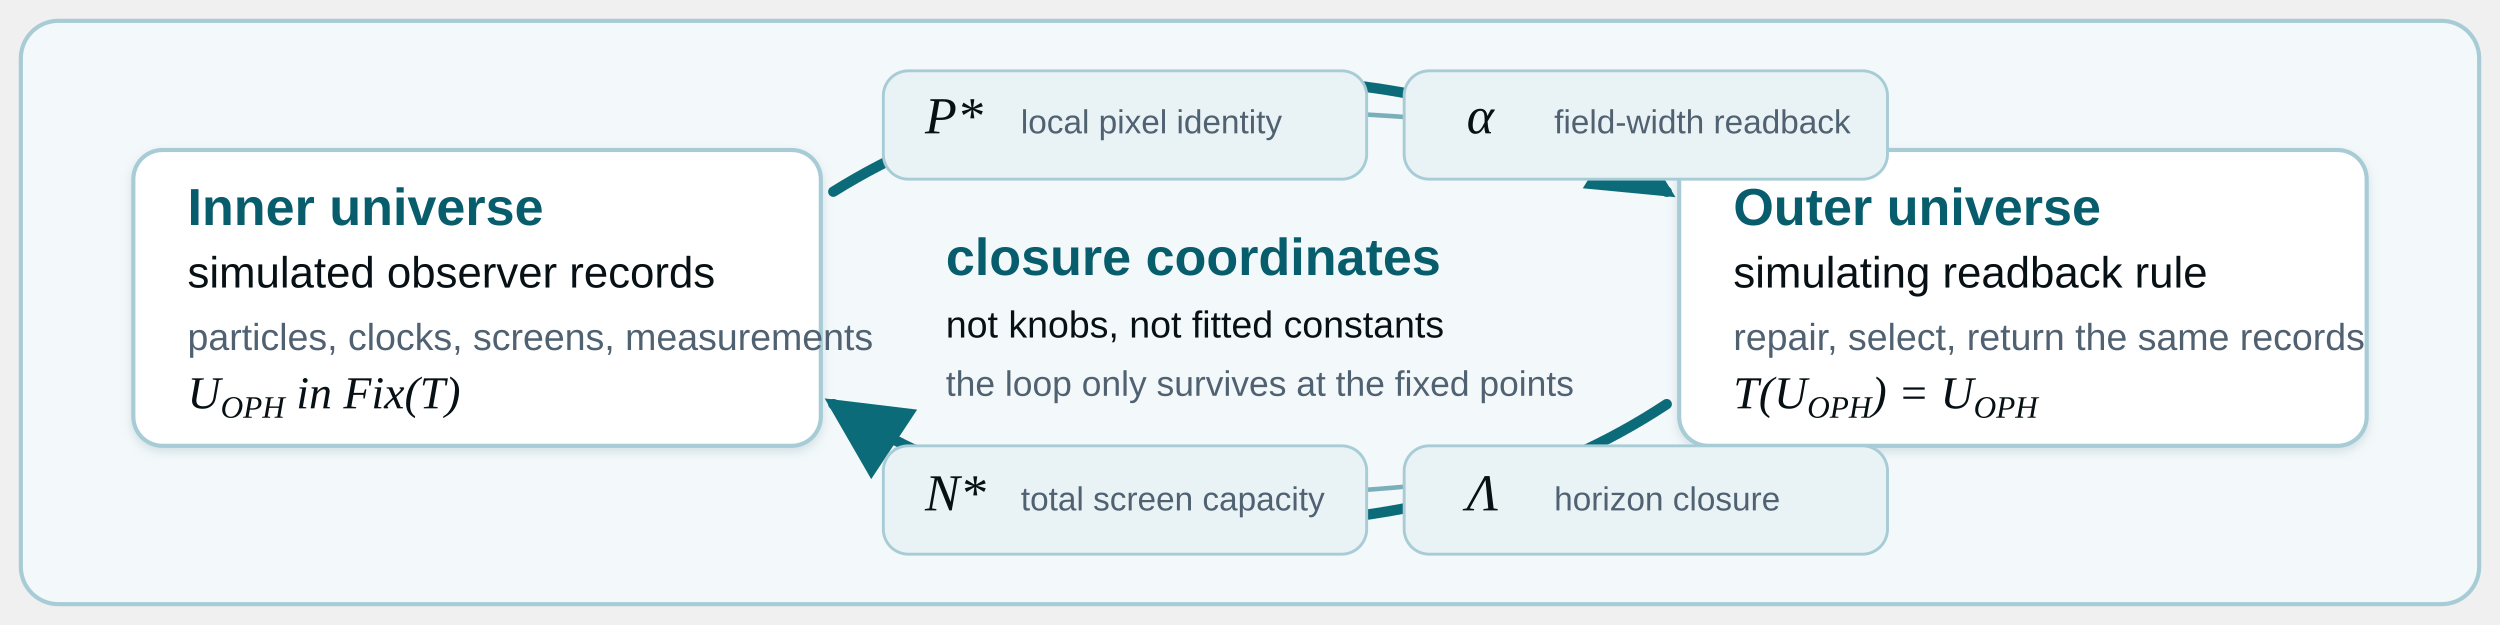
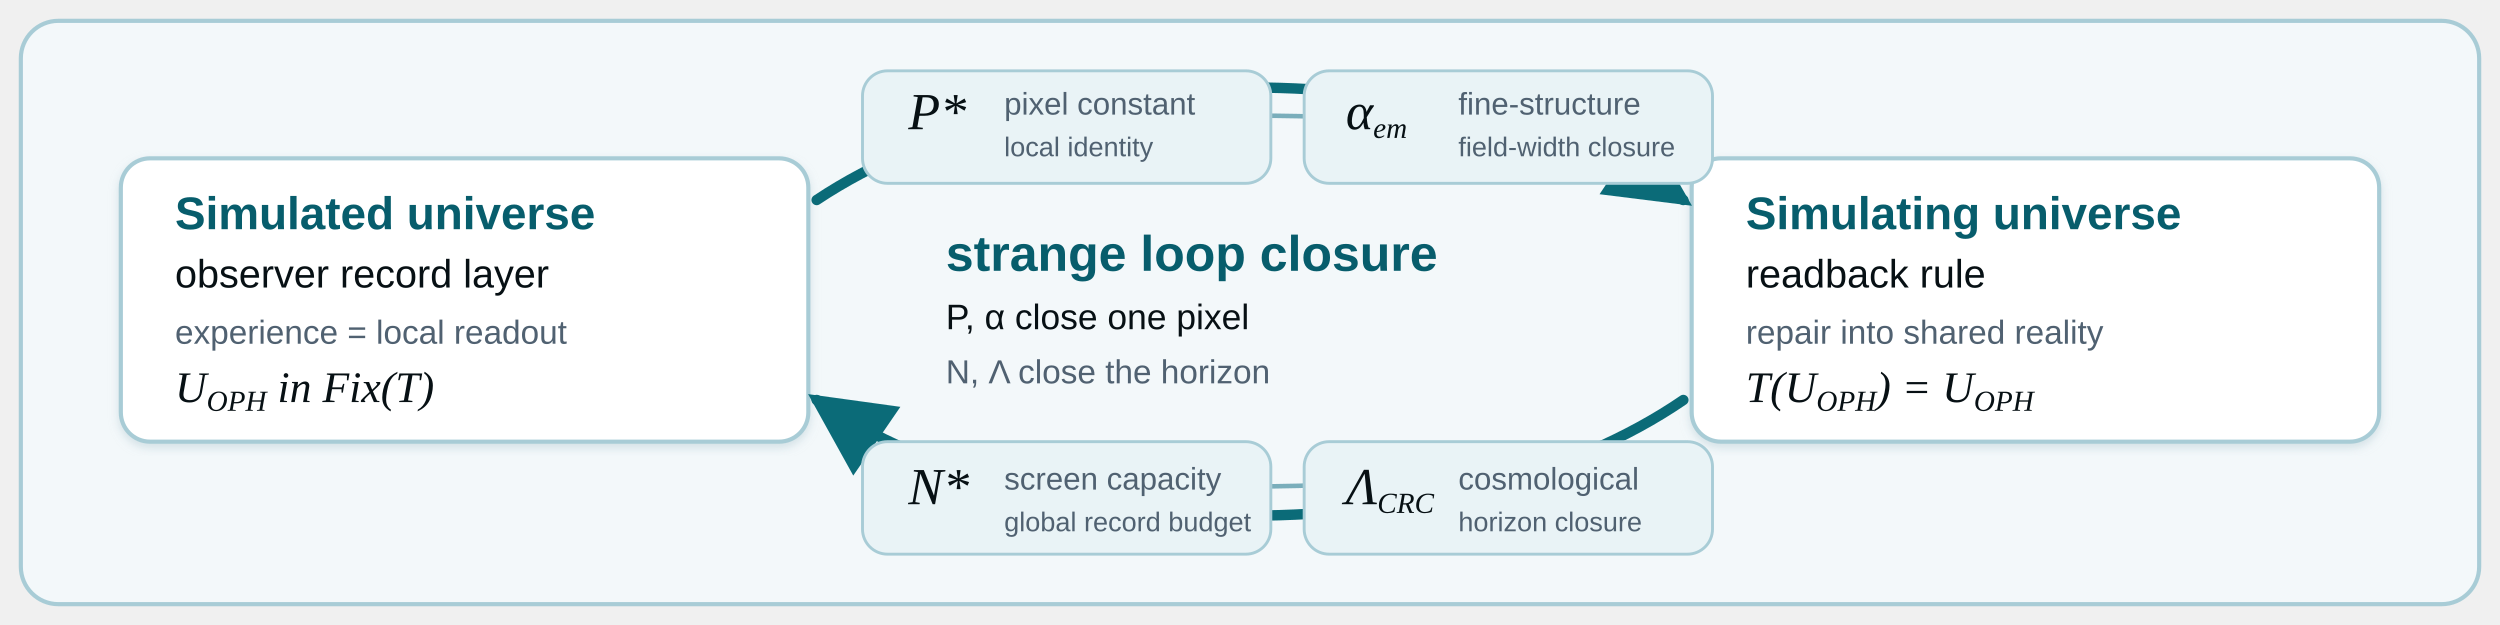
<svg xmlns="http://www.w3.org/2000/svg" width="1200" height="300" viewBox="0 0 1200 300" role="img" aria-labelledby="title desc">
  <defs>
    <marker id="arrow" markerWidth="12" markerHeight="12" refX="9" refY="6" orient="auto" markerUnits="strokeWidth">
      <path d="M2,2 L10,6 L2,10 Z" fill="#0b6b78" />
    </marker>
    <filter id="softShadow" x="-5%" y="-5%" width="110%" height="110%">
      <feDropShadow dx="0" dy="2" stdDeviation="2.2" flood-color="#b7cdd4" flood-opacity="0.55" />
    </filter>
    <style>
      .bg { fill: #f3f8fa; stroke: #a8ccd6; stroke-width: 2; }
      .panel { fill: #ffffff; stroke: #a8ccd6; stroke-width: 2; filter: url(#softShadow); }
      .ink { fill: #071014; font-family: "Helvetica Neue", Arial, sans-serif; }
      .muted { fill: #506171; font-family: "Helvetica Neue", Arial, sans-serif; }
      .cyan { fill: #075d6c; font-family: "Helvetica Neue", Arial, sans-serif; font-weight: 700; }
      .math { fill: #071014; font-family: "Times New Roman", Times, serif; font-style: italic; }
      .line { fill: none; stroke: #0b6b78; stroke-width: 5; stroke-linecap: round; marker-end: url(#arrow); }
      .thin { fill: none; stroke: #7aaebb; stroke-width: 2.2; stroke-linecap: round; }
      .tag { fill: #e9f3f6; stroke: #a8ccd6; stroke-width: 1.4; }
    </style>
  </defs>
  <rect x="10" y="10" width="1180" height="280" rx="18" class="bg" />
-   <rect x="64" y="72" width="330" height="142" rx="14" class="panel" />
-   <text x="90" y="108" class="cyan" font-size="25">Inner universe</text>
-   <text x="90" y="138" class="ink" font-size="21">simulated observer records</text>
-   <text x="90" y="168" class="muted" font-size="18">particles, clocks, screens, measurements</text>
-   <text x="90" y="196" class="math" font-size="22">U<tspan baseline-shift="-30%" font-size="15">OPH</tspan> in Fix(T)</text>
-   <rect x="806" y="72" width="330" height="142" rx="14" class="panel" />
-   <text x="832" y="108" class="cyan" font-size="25">Outer universe</text>
-   <text x="832" y="138" class="ink" font-size="21">simulating readback rule</text>
-   <text x="832" y="168" class="muted" font-size="18">repair, select, return the same records</text>
-   <text x="832" y="196" class="math" font-size="22">T(U<tspan baseline-shift="-30%" font-size="15">OPH</tspan>) = U<tspan baseline-shift="-30%" font-size="15">OPH</tspan>
+   <rect x="58" y="76" width="330" height="136" rx="14" class="panel" />
+   <text x="84" y="110" class="cyan" font-size="22">Simulated universe</text>
+   <text x="84" y="138" class="ink" font-size="19">observer record layer</text>
+   <text x="84" y="165" class="muted" font-size="16">experience = local readout</text>
+   <text x="84" y="193" class="math" font-size="21">U<tspan baseline-shift="-30%" font-size="14">OPH</tspan> in Fix(T)</text>
+   <rect x="812" y="76" width="330" height="136" rx="14" class="panel" />
+   <text x="838" y="110" class="cyan" font-size="22">Simulating universe</text>
+   <text x="838" y="138" class="ink" font-size="19">readback rule</text>
+   <text x="838" y="165" class="muted" font-size="16">repair into shared reality</text>
+   <text x="838" y="193" class="math" font-size="21">T(U<tspan baseline-shift="-30%" font-size="14">OPH</tspan>) = U<tspan baseline-shift="-30%" font-size="14">OPH</tspan>
  </text>
-   <path d="M400,92 C515,20 685,20 800,92" class="line" />
-   <path d="M800,194 C685,270 515,270 400,194" class="line" />
-   <path d="M430,70 C520,48 680,48 770,70" class="thin" />
-   <path d="M770,216 C680,244 520,244 430,216" class="thin" />
-   <rect x="424" y="34" width="232" height="52" rx="12" class="tag" />
-   <text x="444" y="64" class="math" font-size="25">P*</text>
-   <text x="490" y="64" class="muted" font-size="16">local pixel identity</text>
-   <rect x="674" y="34" width="232" height="52" rx="12" class="tag" />
-   <text x="704" y="64" class="math" font-size="25">α</text>
-   <text x="746" y="64" class="muted" font-size="16">field-width readback</text>
-   <rect x="424" y="214" width="232" height="52" rx="12" class="tag" />
-   <text x="444" y="245" class="math" font-size="25">N*</text>
-   <text x="490" y="245" class="muted" font-size="16">total screen capacity</text>
-   <rect x="674" y="214" width="232" height="52" rx="12" class="tag" />
-   <text x="704" y="245" class="math" font-size="25">Λ</text>
-   <text x="746" y="245" class="muted" font-size="16">horizon closure</text>
-   <text x="454" y="132" class="cyan" font-size="25">closure coordinates</text>
-   <text x="454" y="162" class="ink" font-size="18">not knobs, not fitted constants</text>
-   <text x="454" y="190" class="muted" font-size="17">the loop only survives at the fixed points</text>
+   <path d="M392,96 C500,24 700,24 808,96" class="line" />
+   <path d="M808,192 C700,266 500,266 392,192" class="line" />
+   <path d="M430,72 C520,50 680,50 770,72" class="thin" />
+   <path d="M770,214 C680,240 520,240 430,214" class="thin" />
+   <rect x="414" y="34" width="196" height="54" rx="12" class="tag" />
+   <text x="436" y="62" class="math" font-size="25">P*</text>
+   <text x="482" y="55" class="muted" font-size="15">pixel constant</text>
+   <text x="482" y="75" class="muted" font-size="13">local identity</text>
+   <rect x="626" y="34" width="196" height="54" rx="12" class="tag" />
+   <text x="646" y="62" class="math" font-size="25">α<tspan baseline-shift="-30%" font-size="14">em</tspan>
+   </text>
+   <text x="700" y="55" class="muted" font-size="15">fine-structure</text>
+   <text x="700" y="75" class="muted" font-size="13">field-width closure</text>
+   <rect x="414" y="212" width="196" height="54" rx="12" class="tag" />
+   <text x="436" y="242" class="math" font-size="25">N*</text>
+   <text x="482" y="235" class="muted" font-size="15">screen capacity</text>
+   <text x="482" y="255" class="muted" font-size="13">global record budget</text>
+   <rect x="626" y="212" width="196" height="54" rx="12" class="tag" />
+   <text x="646" y="242" class="math" font-size="25">Λ<tspan baseline-shift="-30%" font-size="14">CRC</tspan>
+   </text>
+   <text x="700" y="235" class="muted" font-size="15">cosmological</text>
+   <text x="700" y="255" class="muted" font-size="13">horizon closure</text>
+   <text x="454" y="130" class="cyan" font-size="24">strange loop closure</text>
+   <text x="454" y="158" class="ink" font-size="17">P, α close one pixel</text>
+   <text x="454" y="184" class="muted" font-size="16">N, Λ close the horizon</text>
</svg>
